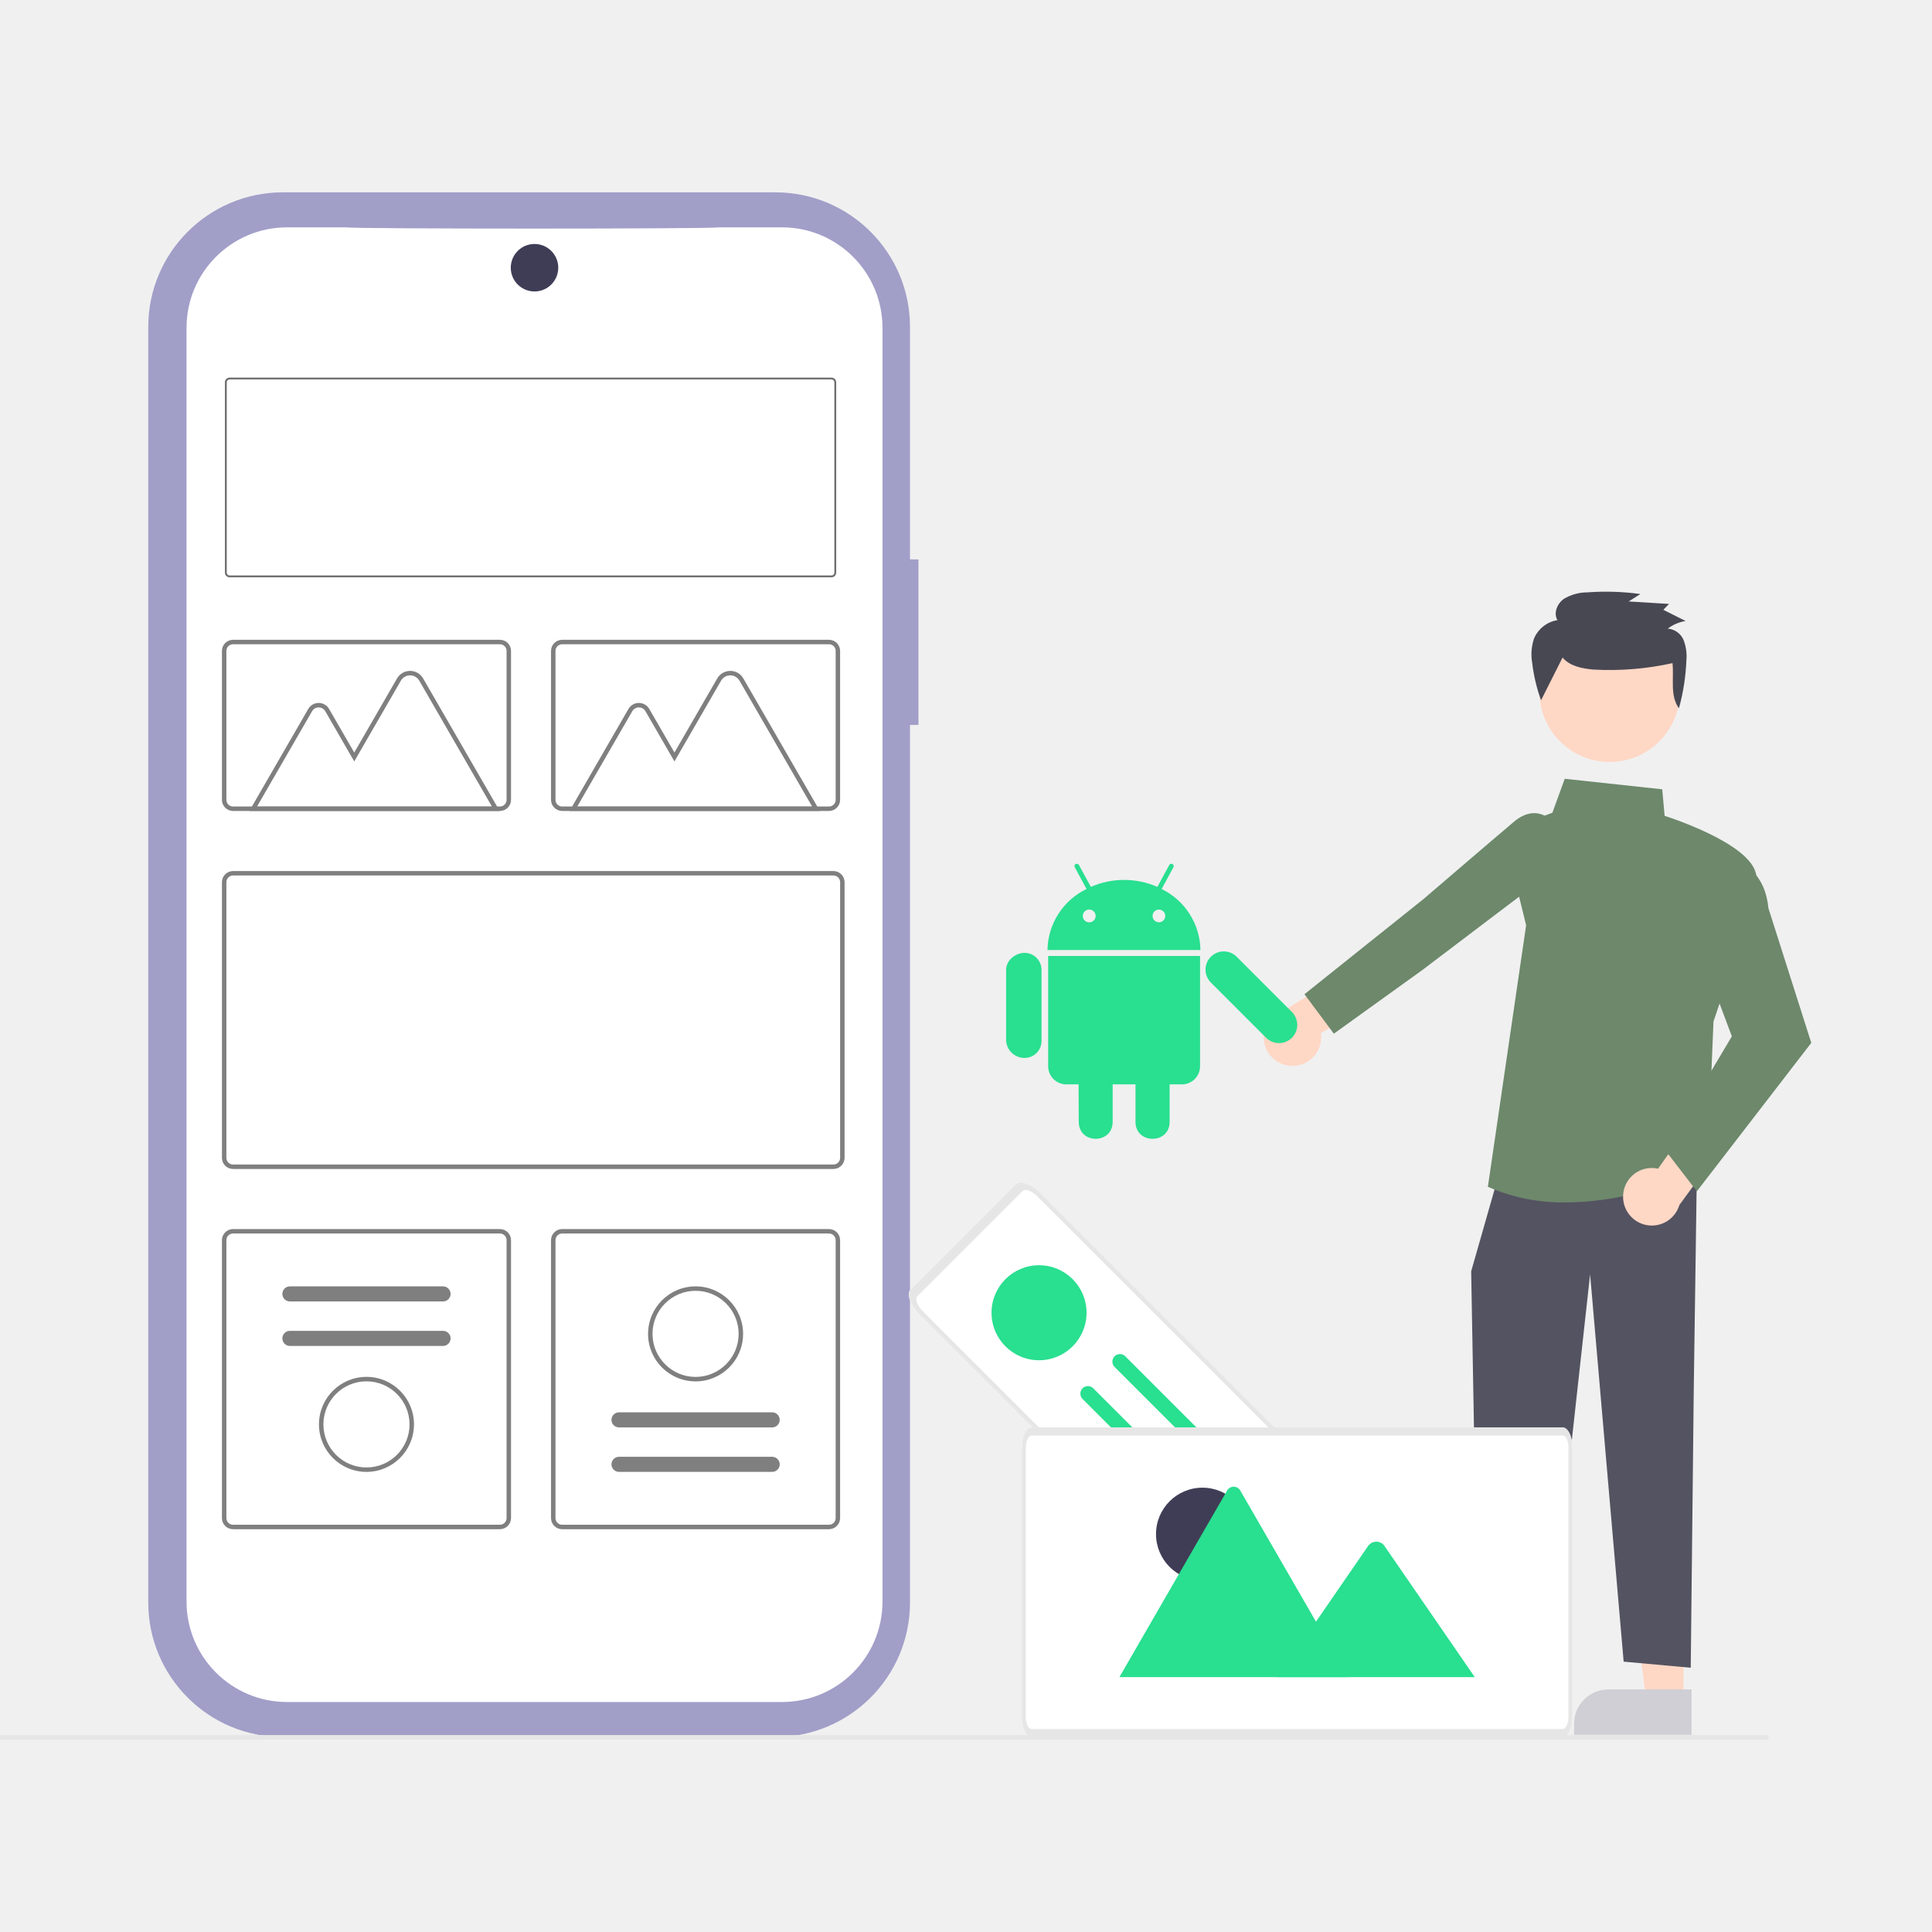
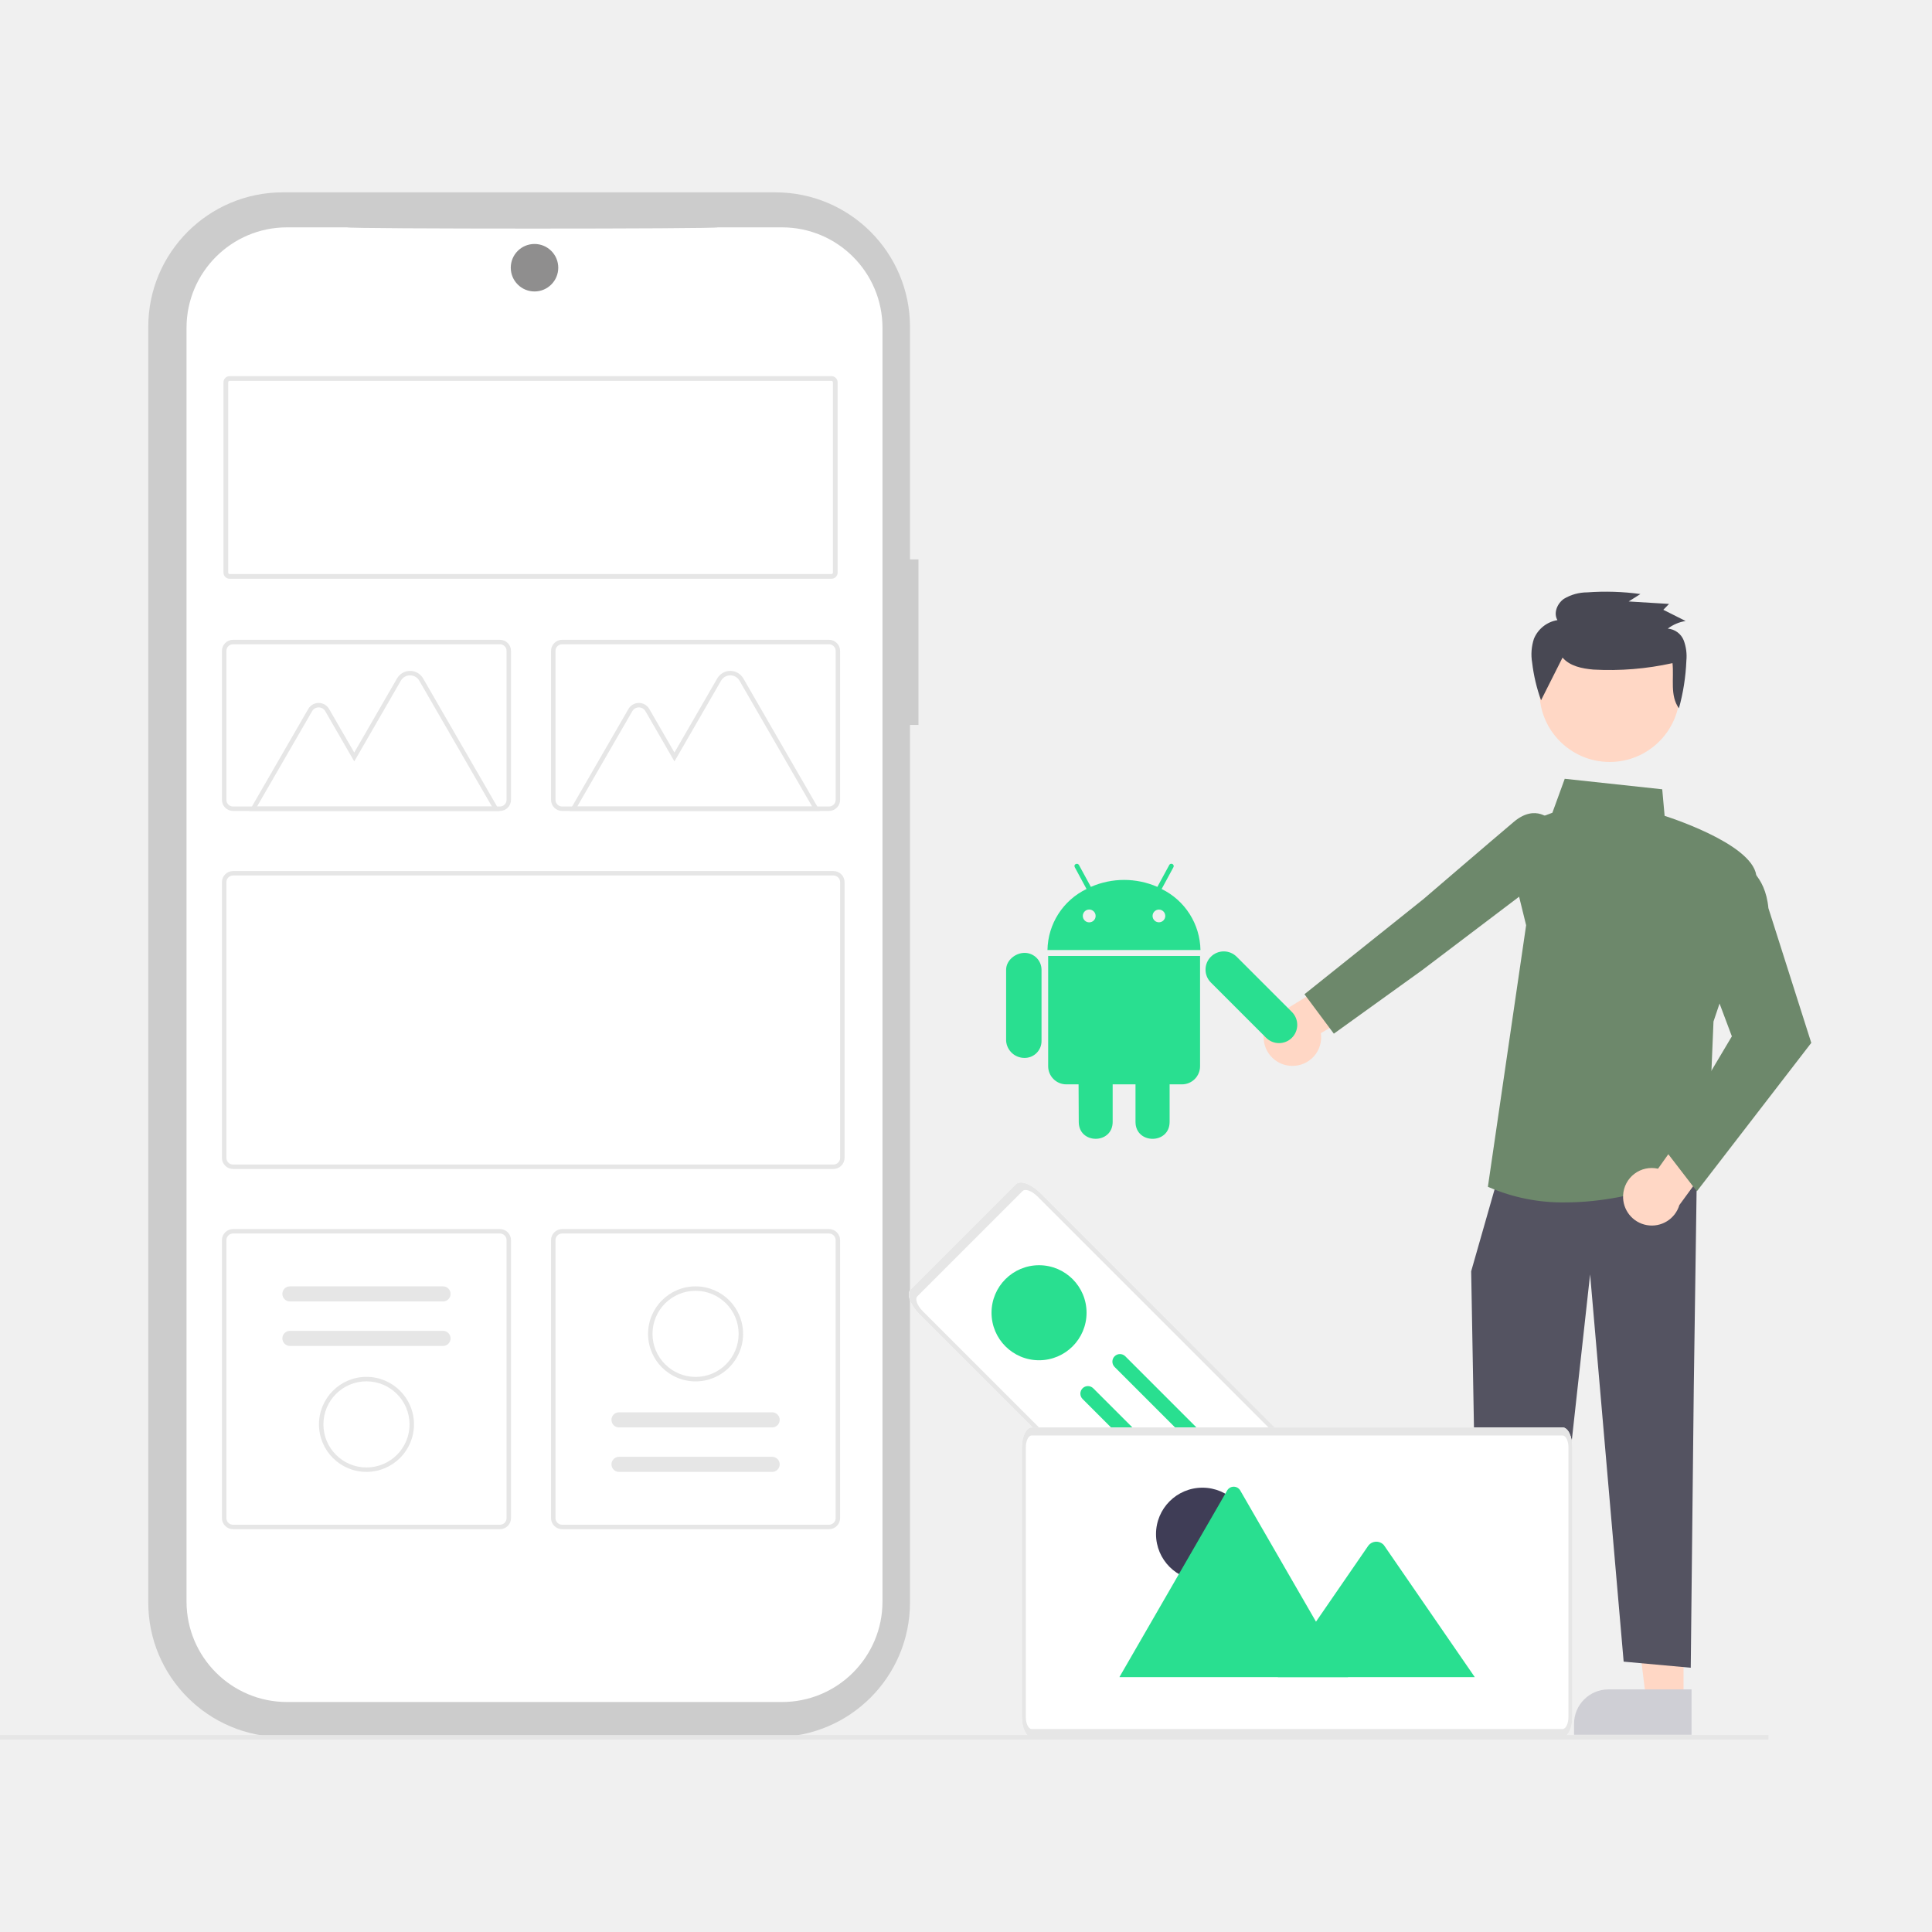
<svg xmlns="http://www.w3.org/2000/svg" width="512" height="512" viewBox="0 0 512 512">
  <defs>
    <clipPath id="clip-path">
      <rect id="Rectangle_517" data-name="Rectangle 517" width="512" height="512" transform="translate(57 61)" fill="none" stroke="#707070" stroke-width="1" />
    </clipPath>
  </defs>
  <g id="COMT-D" transform="translate(-57 -61)">
    <g id="Mask_Group_2" data-name="Mask Group 2" clip-path="url(#clip-path)">
      <g id="Group_37" data-name="Group 37" transform="translate(46.991 111.974)">
-         <path id="Path_663" data-name="Path 663" d="M484.392,212.331h-2.249V150.715a35.662,35.662,0,0,0-35.662-35.662H315.939a35.662,35.662,0,0,0-35.662,35.662h0V488.746a35.662,35.662,0,0,0,35.662,35.662H446.481a35.662,35.662,0,0,0,35.662-35.662h0V256.19h2.249Z" transform="translate(-230.976 -115.053)" fill="#a19ec8" />
+         <path id="Path_663" data-name="Path 663" d="M484.392,212.331h-2.249V150.715a35.662,35.662,0,0,0-35.662-35.662H315.939a35.662,35.662,0,0,0-35.662,35.662h0V488.746a35.662,35.662,0,0,0,35.662,35.662H446.481a35.662,35.662,0,0,0,35.662-35.662h0V256.19h2.249Z" transform="translate(-230.976 -115.053)" fill="#ccc" />
        <path id="Path_664" data-name="Path 664" d="M454.156,130.21H437.116c.242.435-98.052.435-98.214,0H322.987a26.632,26.632,0,0,0-26.632,26.632V494.378a26.632,26.632,0,0,0,26.631,26.631H454.156a26.632,26.632,0,0,0,26.634-26.632h0V156.842a26.632,26.632,0,0,0-26.632-26.632Z" transform="translate(-236.913 -120.932)" fill="#fff" />
-         <path id="Path_667" data-name="Path 667" d="M474.229,487.844H315.12a2.95,2.95,0,0,1-2.947-2.947V411.84a2.95,2.95,0,0,1,2.947-2.947H474.229a2.95,2.95,0,0,1,2.947,2.947V484.9a2.95,2.95,0,0,1-2.947,2.946ZM315.12,410.072a1.77,1.77,0,0,0-1.768,1.768V484.9a1.769,1.769,0,0,0,1.768,1.768H474.229A1.769,1.769,0,0,0,476,484.9V411.84a1.77,1.77,0,0,0-1.768-1.768Z" transform="translate(-243.348 -229.029)" fill="#7f7f7f" />
-         <path id="Path_668" data-name="Path 668" d="M528.315,354.132H457.6a2.95,2.95,0,0,1-2.947-2.947V311.717a2.95,2.95,0,0,1,2.947-2.947h70.713a2.95,2.95,0,0,1,2.947,2.947v39.468A2.95,2.95,0,0,1,528.315,354.132ZM457.6,309.95a1.77,1.77,0,0,0-1.768,1.768v39.468a1.77,1.77,0,0,0,1.768,1.768h70.715a1.77,1.77,0,0,0,1.768-1.768V311.717a1.769,1.769,0,0,0-1.768-1.768Z" transform="translate(-298.615 -190.193)" fill="#7f7f7f" />
-         <path id="Path_669" data-name="Path 669" d="M385.835,643.429H315.12a2.95,2.95,0,0,1-2.947-2.947V566.836a2.95,2.95,0,0,1,2.947-2.946h70.715a2.95,2.95,0,0,1,2.947,2.946v73.647a2.95,2.95,0,0,1-2.947,2.947ZM315.12,565.068a1.769,1.769,0,0,0-1.768,1.768v73.647a1.769,1.769,0,0,0,1.768,1.768h70.715a1.769,1.769,0,0,0,1.768-1.768V566.836a1.77,1.77,0,0,0-1.768-1.768Z" transform="translate(-243.348 -289.15)" fill="#7f7f7f" />
-         <path id="Path_670" data-name="Path 670" d="M528.315,643.429H457.6a2.95,2.95,0,0,1-2.947-2.947V566.836a2.95,2.95,0,0,1,2.947-2.946h70.713a2.95,2.95,0,0,1,2.947,2.947v73.647a2.95,2.95,0,0,1-2.947,2.947ZM457.6,565.068a1.769,1.769,0,0,0-1.768,1.768v73.647a1.769,1.769,0,0,0,1.768,1.768h70.713a1.769,1.769,0,0,0,1.768-1.768V566.836a1.769,1.769,0,0,0-1.768-1.768Z" transform="translate(-298.615 -289.15)" fill="#7f7f7f" />
+         <path id="Path_667" data-name="Path 667" d="M474.229,487.844H315.12a2.95,2.95,0,0,1-2.947-2.947V411.84a2.95,2.95,0,0,1,2.947-2.947H474.229a2.95,2.95,0,0,1,2.947,2.947V484.9a2.95,2.95,0,0,1-2.947,2.946ZM315.12,410.072a1.77,1.77,0,0,0-1.768,1.768V484.9a1.769,1.769,0,0,0,1.768,1.768H474.229A1.769,1.769,0,0,0,476,484.9V411.84a1.77,1.77,0,0,0-1.768-1.768Z" transform="translate(-243.348 -229.029)" fill="#e6e6e6" />
+         <path id="Path_668" data-name="Path 668" d="M528.315,354.132H457.6a2.95,2.95,0,0,1-2.947-2.947V311.717a2.95,2.95,0,0,1,2.947-2.947h70.713a2.95,2.95,0,0,1,2.947,2.947v39.468A2.95,2.95,0,0,1,528.315,354.132ZM457.6,309.95a1.77,1.77,0,0,0-1.768,1.768v39.468a1.77,1.77,0,0,0,1.768,1.768h70.715a1.77,1.77,0,0,0,1.768-1.768V311.717a1.769,1.769,0,0,0-1.768-1.768Z" transform="translate(-298.615 -190.193)" fill="#e6e6e6" />
+         <path id="Path_669" data-name="Path 669" d="M385.835,643.429H315.12a2.95,2.95,0,0,1-2.947-2.947V566.836a2.95,2.95,0,0,1,2.947-2.946h70.715a2.95,2.95,0,0,1,2.947,2.946v73.647a2.95,2.95,0,0,1-2.947,2.947ZM315.12,565.068a1.769,1.769,0,0,0-1.768,1.768v73.647a1.769,1.769,0,0,0,1.768,1.768h70.715a1.769,1.769,0,0,0,1.768-1.768V566.836a1.77,1.77,0,0,0-1.768-1.768Z" transform="translate(-243.348 -289.15)" fill="#e6e6e6" />
+         <path id="Path_670" data-name="Path 670" d="M528.315,643.429H457.6a2.95,2.95,0,0,1-2.947-2.947V566.836a2.95,2.95,0,0,1,2.947-2.946h70.713a2.95,2.95,0,0,1,2.947,2.947v73.647a2.95,2.95,0,0,1-2.947,2.947ZM457.6,565.068a1.769,1.769,0,0,0-1.768,1.768v73.647a1.769,1.769,0,0,0,1.768,1.768h70.713a1.769,1.769,0,0,0,1.768-1.768V566.836a1.769,1.769,0,0,0-1.768-1.768Z" transform="translate(-298.615 -289.15)" fill="#e6e6e6" />
        <g id="Group_37-2" data-name="Group 37" transform="translate(250.857 262.408)">
          <path id="Path_703" data-name="Path 703" d="M719.99,686.254,612.413,578.678c-2.474-2.475-3.546-5.413-2.4-6.566L637.923,544.2c1.153-1.147,4.09-.074,6.566,2.4L752.065,654.178c2.474,2.474,3.546,5.412,2.4,6.566l-27.908,27.908C725.4,689.8,722.465,688.727,719.99,686.254Z" transform="translate(-609.554 -543.744)" fill="#fff" />
          <circle id="Ellipse_88" data-name="Ellipse 88" cx="12.592" cy="12.592" r="12.592" transform="translate(21.917 21.916)" fill="#29df90" opacity="0.997" />
          <path id="Path_703-2" data-name="Path 703" d="M719.99,686.254,612.413,578.678c-2.474-2.475-3.546-5.413-2.4-6.566L637.923,544.2c1.153-1.147,4.09-.074,6.566,2.4L752.065,654.178c2.474,2.474,3.546,5.412,2.4,6.566l-27.908,27.908C725.4,689.8,722.465,688.727,719.99,686.254ZM643.655,547.436c-1.485-1.485-3.248-2.128-3.94-1.44L611.807,573.9c-.69.69-.044,2.454,1.44,3.94L720.823,685.42c1.485,1.484,3.248,2.128,3.939,1.439l27.908-27.908c.69-.69.045-2.454-1.439-3.939Z" transform="translate(-609.554 -543.744)" fill="#e6e6e6" />
          <path id="Path_705" data-name="Path 705" d="M701.1,618.595a2,2,0,0,0-2.829,2.829L765.844,689a2,2,0,1,0,2.829-2.829Z" transform="translate(-643.739 -572.55)" fill="#29df90" />
          <path id="Path_706" data-name="Path 706" d="M687.235,632.46a2,2,0,0,0-2.829,2.829l67.574,67.574a2,2,0,1,0,2.829-2.829Z" transform="translate(-638.361 -577.928)" fill="#29df90" />
        </g>
-         <path id="Path_677" data-name="Path 677" d="M390.375,359.362H324.038l15.609-27.04a3.188,3.188,0,0,1,5.522,0l6.669,11.551,11.341-19.642a3.991,3.991,0,0,1,6.913,0Zm-64.3-1.178h62.252l-19.262-33.36a2.812,2.812,0,0,0-4.871,0L351.84,346.231l-7.69-13.319a2.009,2.009,0,0,0-3.48,0Z" transform="translate(-247.95 -195.416)" fill="#7f7f7f" />
-         <path id="Path_678" data-name="Path 678" d="M529.006,359.362H462.669l15.609-27.04a3.188,3.188,0,0,1,5.522,0l6.668,11.551,11.342-19.642a3.991,3.991,0,0,1,6.913,0Zm-64.3-1.178h62.252L507.7,324.824a2.812,2.812,0,0,0-4.871,0l-12.36,21.407-7.69-13.319a2.009,2.009,0,0,0-3.48,0Z" transform="translate(-301.723 -195.416)" fill="#7f7f7f" />
-         <path id="Path_679" data-name="Path 679" d="M385.835,354.132H315.12a2.95,2.95,0,0,1-2.947-2.947V311.717a2.95,2.95,0,0,1,2.947-2.947h70.715a2.95,2.95,0,0,1,2.947,2.947v39.468a2.95,2.95,0,0,1-2.947,2.947ZM315.12,309.95a1.77,1.77,0,0,0-1.768,1.768v39.468a1.77,1.77,0,0,0,1.768,1.768h70.715a1.77,1.77,0,0,0,1.768-1.768V311.717a1.77,1.77,0,0,0-1.768-1.768Z" transform="translate(-243.348 -190.193)" fill="#7f7f7f" />
-         <path id="Path_680" data-name="Path 680" d="M340.336,588.7a2,2,0,0,0,0,4h40.579a2,2,0,0,0,0-4Z" transform="translate(-253.496 -298.774)" fill="#7f7f7f" />
-         <path id="Path_681" data-name="Path 681" d="M340.336,607.956a2,2,0,0,0,0,4h40.579a2,2,0,0,0,0-4Z" transform="translate(-253.496 -306.243)" fill="#7f7f7f" />
-         <path id="Path_682" data-name="Path 682" d="M366.772,653.062a12.591,12.591,0,1,1,12.591-12.591h0a12.606,12.606,0,0,1-12.591,12.592Zm0-24a11.413,11.413,0,1,0,11.413,11.413h0a11.426,11.426,0,0,0-11.413-11.411Z" transform="translate(-259.642 -313.971)" fill="#7f7f7f" />
-         <path id="Path_683" data-name="Path 683" d="M523.4,666.487a2,2,0,0,0,0-4H482.814a2,2,0,1,0,0,4Z" transform="translate(-308.761 -327.394)" fill="#7f7f7f" />
-         <path id="Path_684" data-name="Path 684" d="M523.4,647.231a2,2,0,0,0,0-4H482.814a2,2,0,1,0,0,4Z" transform="translate(-308.761 -319.925)" fill="#7f7f7f" />
+         <path id="Path_677" data-name="Path 677" d="M390.375,359.362H324.038l15.609-27.04a3.188,3.188,0,0,1,5.522,0l6.669,11.551,11.341-19.642a3.991,3.991,0,0,1,6.913,0Zm-64.3-1.178h62.252l-19.262-33.36a2.812,2.812,0,0,0-4.871,0L351.84,346.231l-7.69-13.319a2.009,2.009,0,0,0-3.48,0Z" transform="translate(-247.95 -195.416)" fill="#e6e6e6" />
+         <path id="Path_678" data-name="Path 678" d="M529.006,359.362H462.669l15.609-27.04a3.188,3.188,0,0,1,5.522,0l6.668,11.551,11.342-19.642a3.991,3.991,0,0,1,6.913,0Zm-64.3-1.178h62.252L507.7,324.824a2.812,2.812,0,0,0-4.871,0l-12.36,21.407-7.69-13.319a2.009,2.009,0,0,0-3.48,0Z" transform="translate(-301.723 -195.416)" fill="#e6e6e6" />
+         <path id="Path_679" data-name="Path 679" d="M385.835,354.132H315.12a2.95,2.95,0,0,1-2.947-2.947V311.717a2.95,2.95,0,0,1,2.947-2.947h70.715a2.95,2.95,0,0,1,2.947,2.947v39.468a2.95,2.95,0,0,1-2.947,2.947ZM315.12,309.95a1.77,1.77,0,0,0-1.768,1.768v39.468a1.77,1.77,0,0,0,1.768,1.768h70.715a1.77,1.77,0,0,0,1.768-1.768V311.717a1.77,1.77,0,0,0-1.768-1.768Z" transform="translate(-243.348 -190.193)" fill="#e6e6e6" />
+         <path id="Path_680" data-name="Path 680" d="M340.336,588.7a2,2,0,0,0,0,4h40.579a2,2,0,0,0,0-4Z" transform="translate(-253.496 -298.774)" fill="#e6e6e6" />
+         <path id="Path_681" data-name="Path 681" d="M340.336,607.956a2,2,0,0,0,0,4h40.579a2,2,0,0,0,0-4Z" transform="translate(-253.496 -306.243)" fill="#e6e6e6" />
+         <path id="Path_682" data-name="Path 682" d="M366.772,653.062a12.591,12.591,0,1,1,12.591-12.591h0a12.606,12.606,0,0,1-12.591,12.592Zm0-24a11.413,11.413,0,1,0,11.413,11.413h0a11.426,11.426,0,0,0-11.413-11.411Z" transform="translate(-259.642 -313.971)" fill="#e6e6e6" />
+         <path id="Path_683" data-name="Path 683" d="M523.4,666.487a2,2,0,0,0,0-4H482.814a2,2,0,1,0,0,4Z" transform="translate(-308.761 -327.394)" fill="#e6e6e6" />
+         <path id="Path_684" data-name="Path 684" d="M523.4,647.231a2,2,0,0,0,0-4H482.814a2,2,0,1,0,0,4Z" transform="translate(-308.761 -319.925)" fill="#e6e6e6" />
        <g id="Group_40" data-name="Group 40" transform="translate(276.642 105.83)">
          <path id="Path_686" data-name="Path 686" d="M871,744.681H861.1l-4.713-38.217h14.623Z" transform="translate(-731.081 -450.946)" fill="#a0616a" />
          <path id="Path_687" data-name="Path 687" d="M841.978,764.272H864V776.3H832.865v-2.919a9.113,9.113,0,0,1,9.112-9.113Z" transform="translate(-721.959 -473.369)" fill="#2f2e41" />
          <path id="Path_688" data-name="Path 688" d="M935.7,744.681H925.79l-4.713-38.217H935.7Z" transform="translate(-756.175 -450.946)" fill="#ffd7c5" />
          <path id="Path_689" data-name="Path 689" d="M906.673,764.272H928.7V776.3H897.56v-2.919A9.113,9.113,0,0,1,906.673,764.272Z" transform="translate(-747.053 -473.369)" fill="#cfcfd5" />
          <path id="Path_906" data-name="Path 906" d="M9.382,28.082V46.934a4.46,4.46,0,0,1-4.476,4.509A4.865,4.865,0,0,1,0,46.934V28.082c0-2.459,2.41-4.476,4.907-4.476A4.494,4.494,0,0,1,9.382,28.082Zm1.759,25.552a4.806,4.806,0,0,0,4.816,4.816H19.2l.049,9.945c0,6,8.985,5.958,8.985,0V58.452h6.053V68.4c0,5.973,9.039,5.989,9.039,0V58.452H46.61a4.8,4.8,0,0,0,4.785-4.816V24.427H11.141ZM51.5,22.857H10.958A18.28,18.28,0,0,1,21.308,6.68L18.209.934c-.455-.8.7-1.291,1.09-.617l3.158,5.8a21.987,21.987,0,0,1,17.626,0L43.224.335a.627.627,0,1,1,1.09.617l-3.1,5.728A18.342,18.342,0,0,1,51.5,22.857ZM23.721,13.818a1.7,1.7,0,1,0,0,.005Zm18.457,0a1.684,1.684,0,1,0,0,.005Z" transform="translate(0 72.111)" fill="#29df90" />
          <path id="Path_690" data-name="Path 690" d="M12.869,33.459a7.578,7.578,0,0,0-.653-11.6L16.461,5.068,6.887,0,1.226,23.794a7.619,7.619,0,0,0,11.644,9.665Z" transform="translate(90.229 92.905) rotate(45)" fill="#ffd7c5" />
          <path id="Path_691" data-name="Path 691" d="M912.823,541.008l-.808,56.572-.807,74.352-17.78-1.616-8.891-102.638L873.223,670.316H854.867l-1.848-103.448,6.466-22.627Z" transform="translate(-729.776 -386.768)" fill="#545361" />
          <path id="Path_692" data-name="Path 692" d="M860.517,478.263l-.26-.118,10.133-69.308-5.151-20.948a4.585,4.585,0,0,1,2.841-5.386l9.269-3.476,3.274-9,25.835,2.784.635,7.039c2.8.9,25.854,8.576,24.263,17.323-1.57,8.635-10.84,35.8-11.311,37.179l-1.622,38.961-.2.1c-.241.122-18.048,8.876-37.393,8.876A49.232,49.232,0,0,1,860.517,478.263Z" transform="translate(-732.584 -320.445)" fill="#6d886b" />
          <path id="Path_693" data-name="Path 693" d="M0,78.778l4.483-40.26C4.5,38.282,6.3,14.664,6.931,7.248,7.584-.407,13.585,0,13.645.005l3.307.274,5.309,17.727-4.73,34.3L12.9,80.664Z" transform="translate(134.766 50.972) rotate(45)" fill="#6d886b" />
          <path id="Path_694" data-name="Path 694" d="M918.8,536.928a7.579,7.579,0,0,1,9.252-7.031l10.022-14.123,10.068,4-14.433,19.746a7.619,7.619,0,0,1-14.909-2.589Z" transform="translate(-755.289 -376.98)" fill="#ffd7c5" />
          <path id="Path_695" data-name="Path 695" d="M936.771,482.527l17.819-29.967-7.26-19.358,9.887-26.366.367.157c.24.1,5.857,2.61,6.69,11.587l11.362,35.709-30.324,39.339Z" transform="translate(-762.262 -334.724)" fill="#6d886b" />
          <circle id="Ellipse_109" data-name="Ellipse 109" cx="18.602" cy="18.602" r="18.602" transform="translate(141.344 7.92)" fill="#ffd7c5" />
          <path id="Path_696" data-name="Path 696" d="M887.37,306.488c1.926,2.279,5.184,2.922,8.19,3.183a77.143,77.143,0,0,0,20.948-1.71c.429,4.127-.734,8.577,1.7,11.972a55.578,55.578,0,0,0,1.974-12.6,12.065,12.065,0,0,0-.7-5.4,4.963,4.963,0,0,0-4.228-3.117,10.6,10.6,0,0,1,4.727-2.02l-5.906-2.968,1.517-1.557-10.693-.654,3.1-1.967a67.168,67.168,0,0,0-14.075-.442,12.072,12.072,0,0,0-6.223,1.73c-1.765,1.263-2.786,3.772-1.69,5.625a8.169,8.169,0,0,0-6.225,4.939,13.191,13.191,0,0,0-.473,6.339,44.96,44.96,0,0,0,2.356,9.966" transform="translate(-739.91 -289.029)" fill="#484853" />
        </g>
        <path id="Path_138" data-name="Path 138" d="M801.787,731.831H661.107c-1.438,0-2.6-2.387-2.605-5.33V655.1c0-2.943,1.167-5.325,2.605-5.33H801.787c1.438,0,2.6,2.387,2.6,5.33v71.4C804.39,729.443,803.223,731.828,801.787,731.831Z" transform="translate(-377.684 -322.461)" fill="#fff" />
-         <path id="Path_685" data-name="Path 685" d="M509.253,588.7a12.591,12.591,0,1,1-12.591,12.591h0A12.606,12.606,0,0,1,509.253,588.7Zm0,24a11.413,11.413,0,1,0-11.415-11.414h0a11.426,11.426,0,0,0,11.413,11.413Z" transform="translate(-314.909 -298.774)" fill="#7f7f7f" />
+         <path id="Path_685" data-name="Path 685" d="M509.253,588.7a12.591,12.591,0,1,1-12.591,12.591h0A12.606,12.606,0,0,1,509.253,588.7Zm0,24a11.413,11.413,0,1,0-11.415-11.414h0a11.426,11.426,0,0,0,11.413,11.413Z" transform="translate(-314.909 -298.774)" fill="#e6e6e6" />
        <g id="Group_38" data-name="Group 38" transform="translate(306.67 343.015)">
          <circle id="Ellipse_7" data-name="Ellipse 7" cx="12.302" cy="12.302" r="12.302" transform="translate(9.695 0.261)" fill="#3f3d56" />
          <path id="Path_63" data-name="Path 63" d="M761.308,725.9H700.96a1.266,1.266,0,0,1-.225-.018l28.543-49.438a2,2,0,0,1,3.479,0l19.155,33.177.918,1.587Z" transform="translate(-700.735 -675.429)" fill="#29df90" />
          <path id="Path_65" data-name="Path 65" d="M821.507,735.133h-52.2l10.114-14.691.728-1.058,13.18-19.146a2.667,2.667,0,0,1,3.962-.236,2.466,2.466,0,0,1,.19.236Z" transform="translate(-727.334 -684.662)" fill="#29df90" />
        </g>
        <path id="Path_138-2" data-name="Path 138" d="M801.787,731.831H661.107c-1.438,0-2.6-2.387-2.605-5.33V655.1c0-2.943,1.167-5.325,2.605-5.33H801.787c1.438,0,2.6,2.387,2.6,5.33v71.4C804.39,729.443,803.223,731.828,801.787,731.831ZM661.107,651.9c-.863,0-1.562,1.433-1.563,3.2v71.4c0,1.765.7,3.2,1.563,3.2H801.787c.863,0,1.562-1.433,1.563-3.2V655.1c0-1.765-.7-3.2-1.563-3.2Z" transform="translate(-377.684 -322.461)" fill="#e6e6e6" />
        <rect id="Rectangle_110" data-name="Rectangle 110" width="478.674" height="1.224" transform="translate(0 408.828)" fill="#e6e6e6" />
-         <circle id="Ellipse_75" data-name="Ellipse 75" cx="6.293" cy="6.293" r="6.293" transform="translate(145.367 13.681)" fill="#3f3d56" />
+         <path id="Path_1061" data-name="Path 1061" d="M6.293,0A6.293,6.293,0,1,1,0,6.293,6.293,6.293,0,0,1,6.293,0Z" transform="translate(145.367 13.681)" fill="#8f8e8e" />
        <rect id="Rectangle_476" data-name="Rectangle 476" width="9.663" height="30.37" rx="4.832" transform="translate(327.486 205.988) rotate(-45)" fill="#29df90" />
        <rect id="Rectangle_505" data-name="Rectangle 505" width="161.508" height="52.438" rx="1" transform="translate(69.857 49.338)" fill="#fff" />
-         <path id="Rectangle_505_-_Outline" data-name="Rectangle 505 - Outline" d="M1-.25H160.508A1.251,1.251,0,0,1,161.758,1V51.438a1.251,1.251,0,0,1-1.25,1.25H1a1.251,1.251,0,0,1-1.25-1.25V1A1.251,1.251,0,0,1,1-.25ZM160.508,52.188a.751.751,0,0,0,.75-.75V1a.751.751,0,0,0-.75-.75H1A.751.751,0,0,0,.25,1V51.438a.751.751,0,0,0,.75.75Z" transform="translate(69.857 49.338)" fill="#707070" />
+         <path id="Rectangle_505_-_Outline" data-name="Rectangle 505 - Outline" d="M1-.625H160.508A1.627,1.627,0,0,1,162.133,1V51.438a1.627,1.627,0,0,1-1.625,1.625H1A1.627,1.627,0,0,1-.625,51.438V1A1.627,1.627,0,0,1,1-.625ZM160.508,51.813a.375.375,0,0,0,.375-.375V1a.375.375,0,0,0-.375-.375H1A.375.375,0,0,0,.625,1V51.438A.375.375,0,0,0,1,51.813Z" transform="translate(69.857 49.338)" fill="#e6e6e6" />
      </g>
    </g>
  </g>
</svg>
